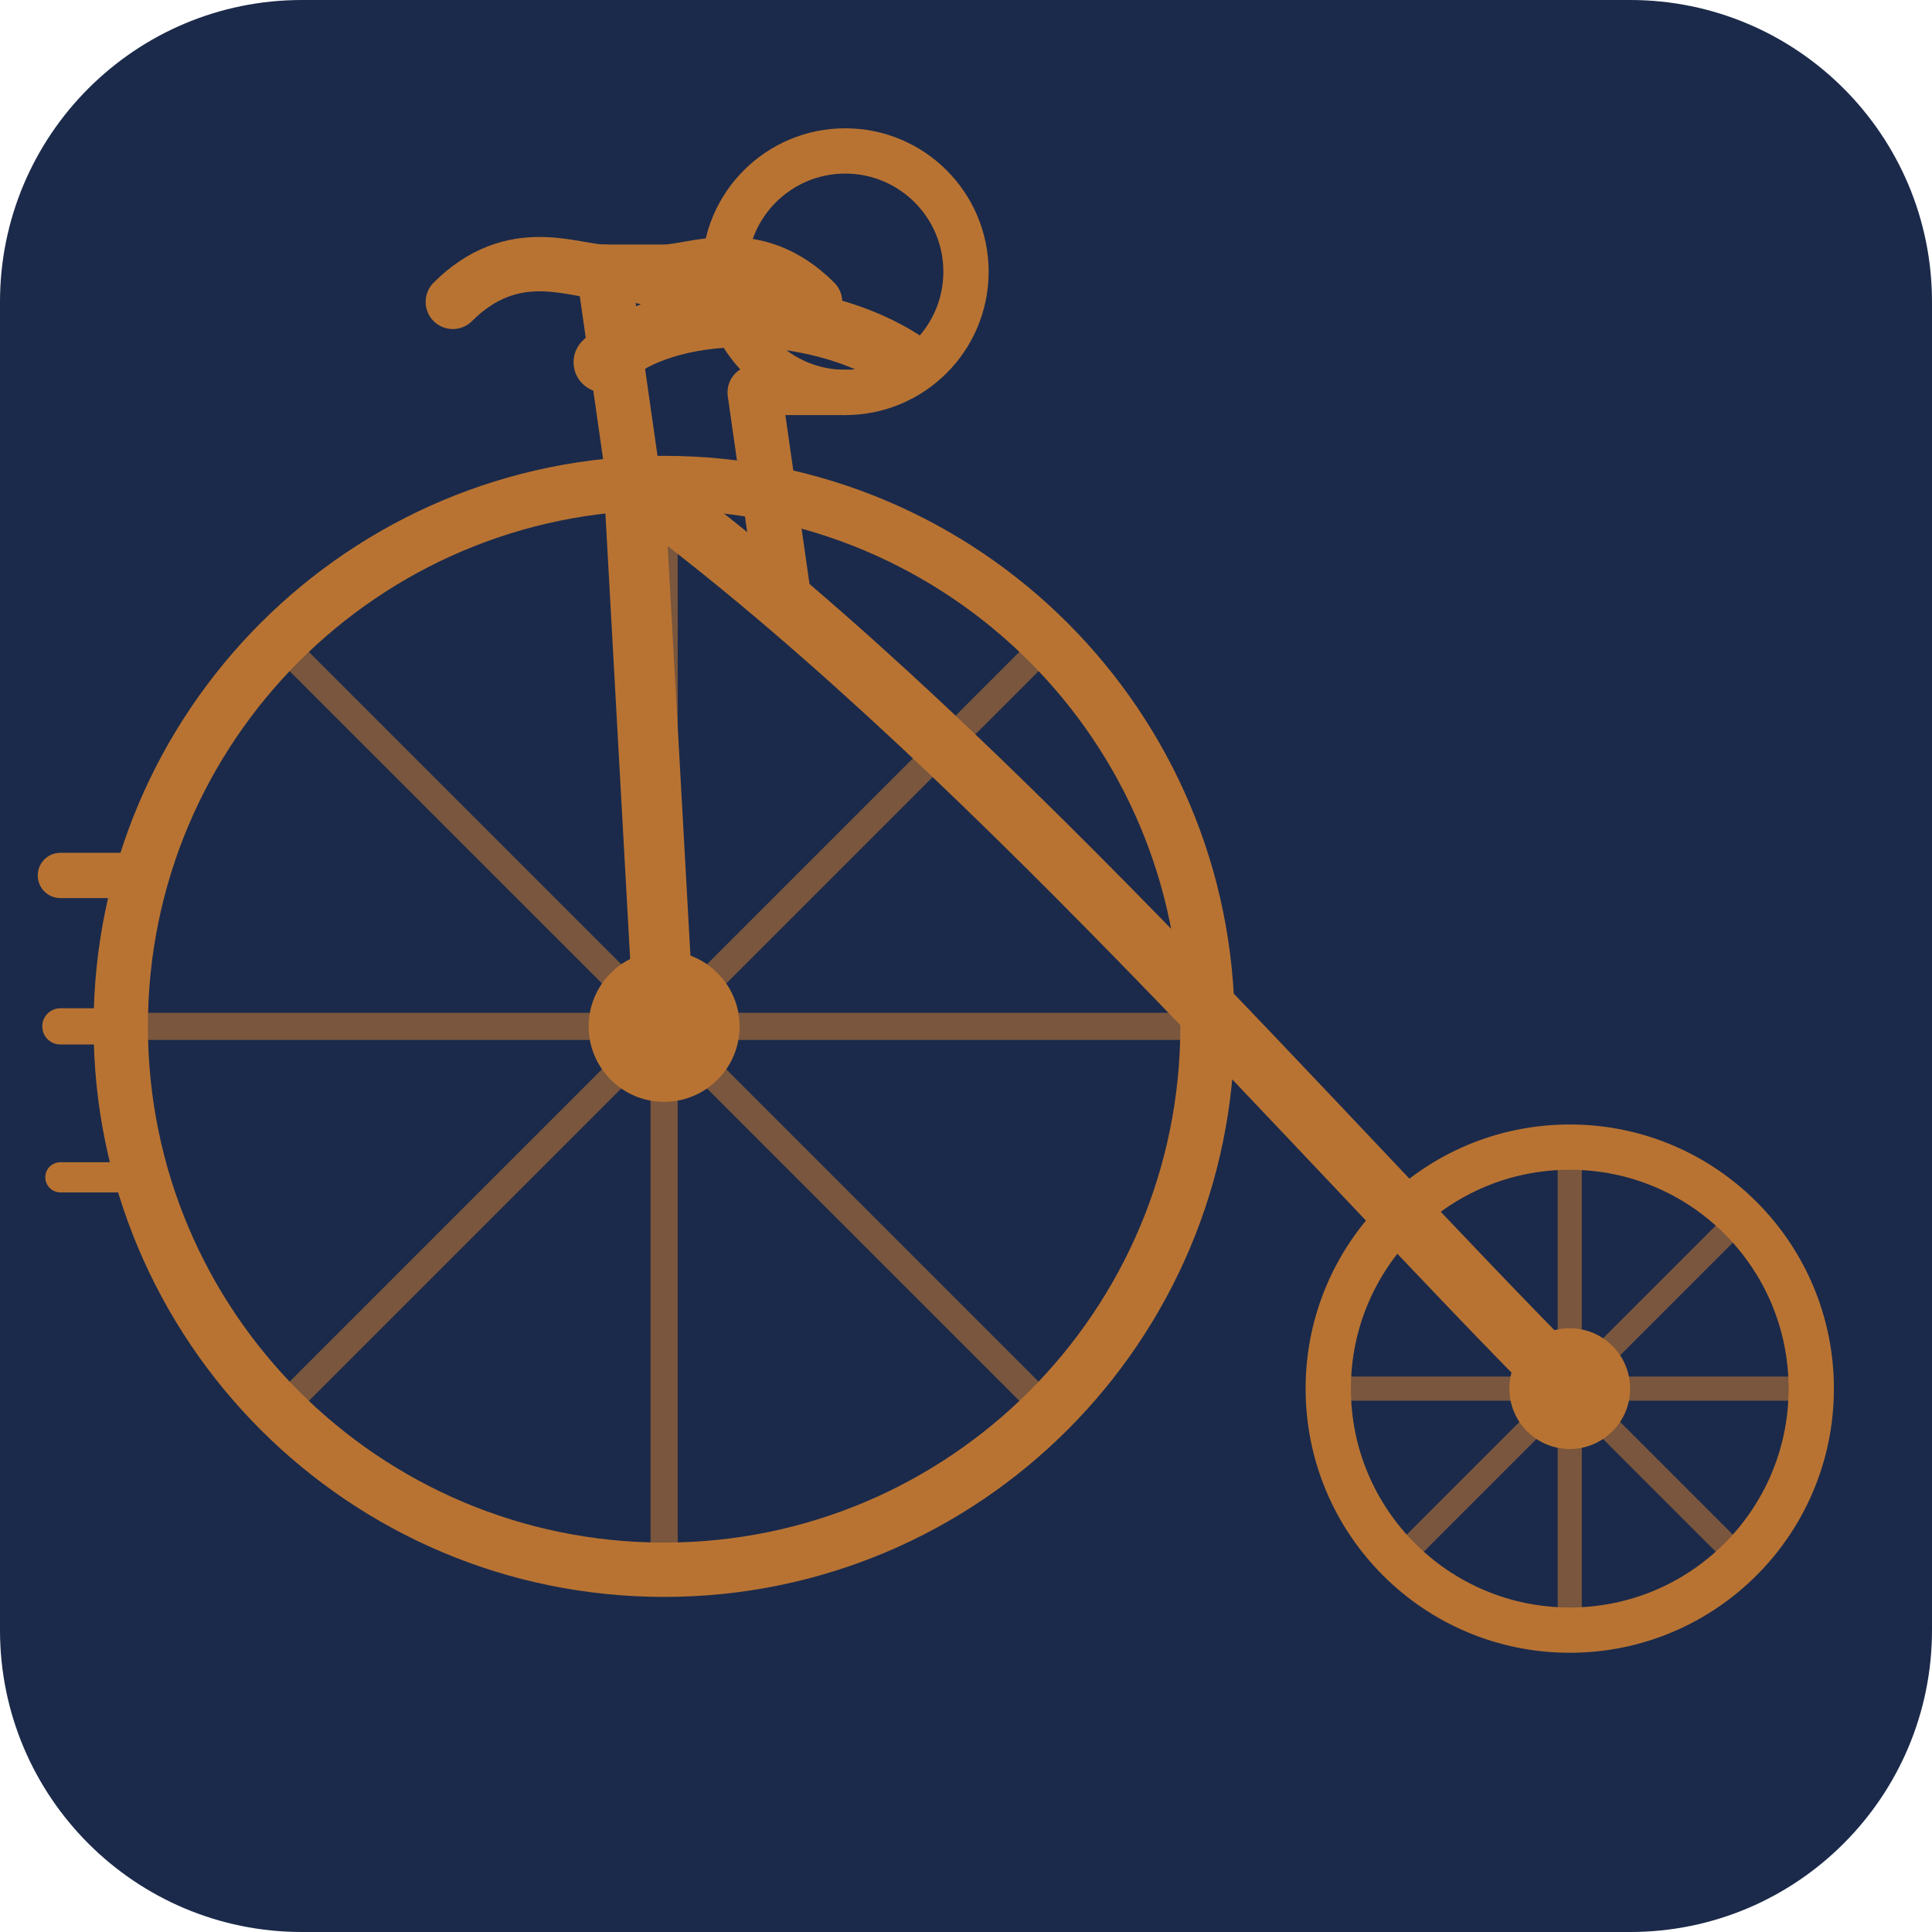
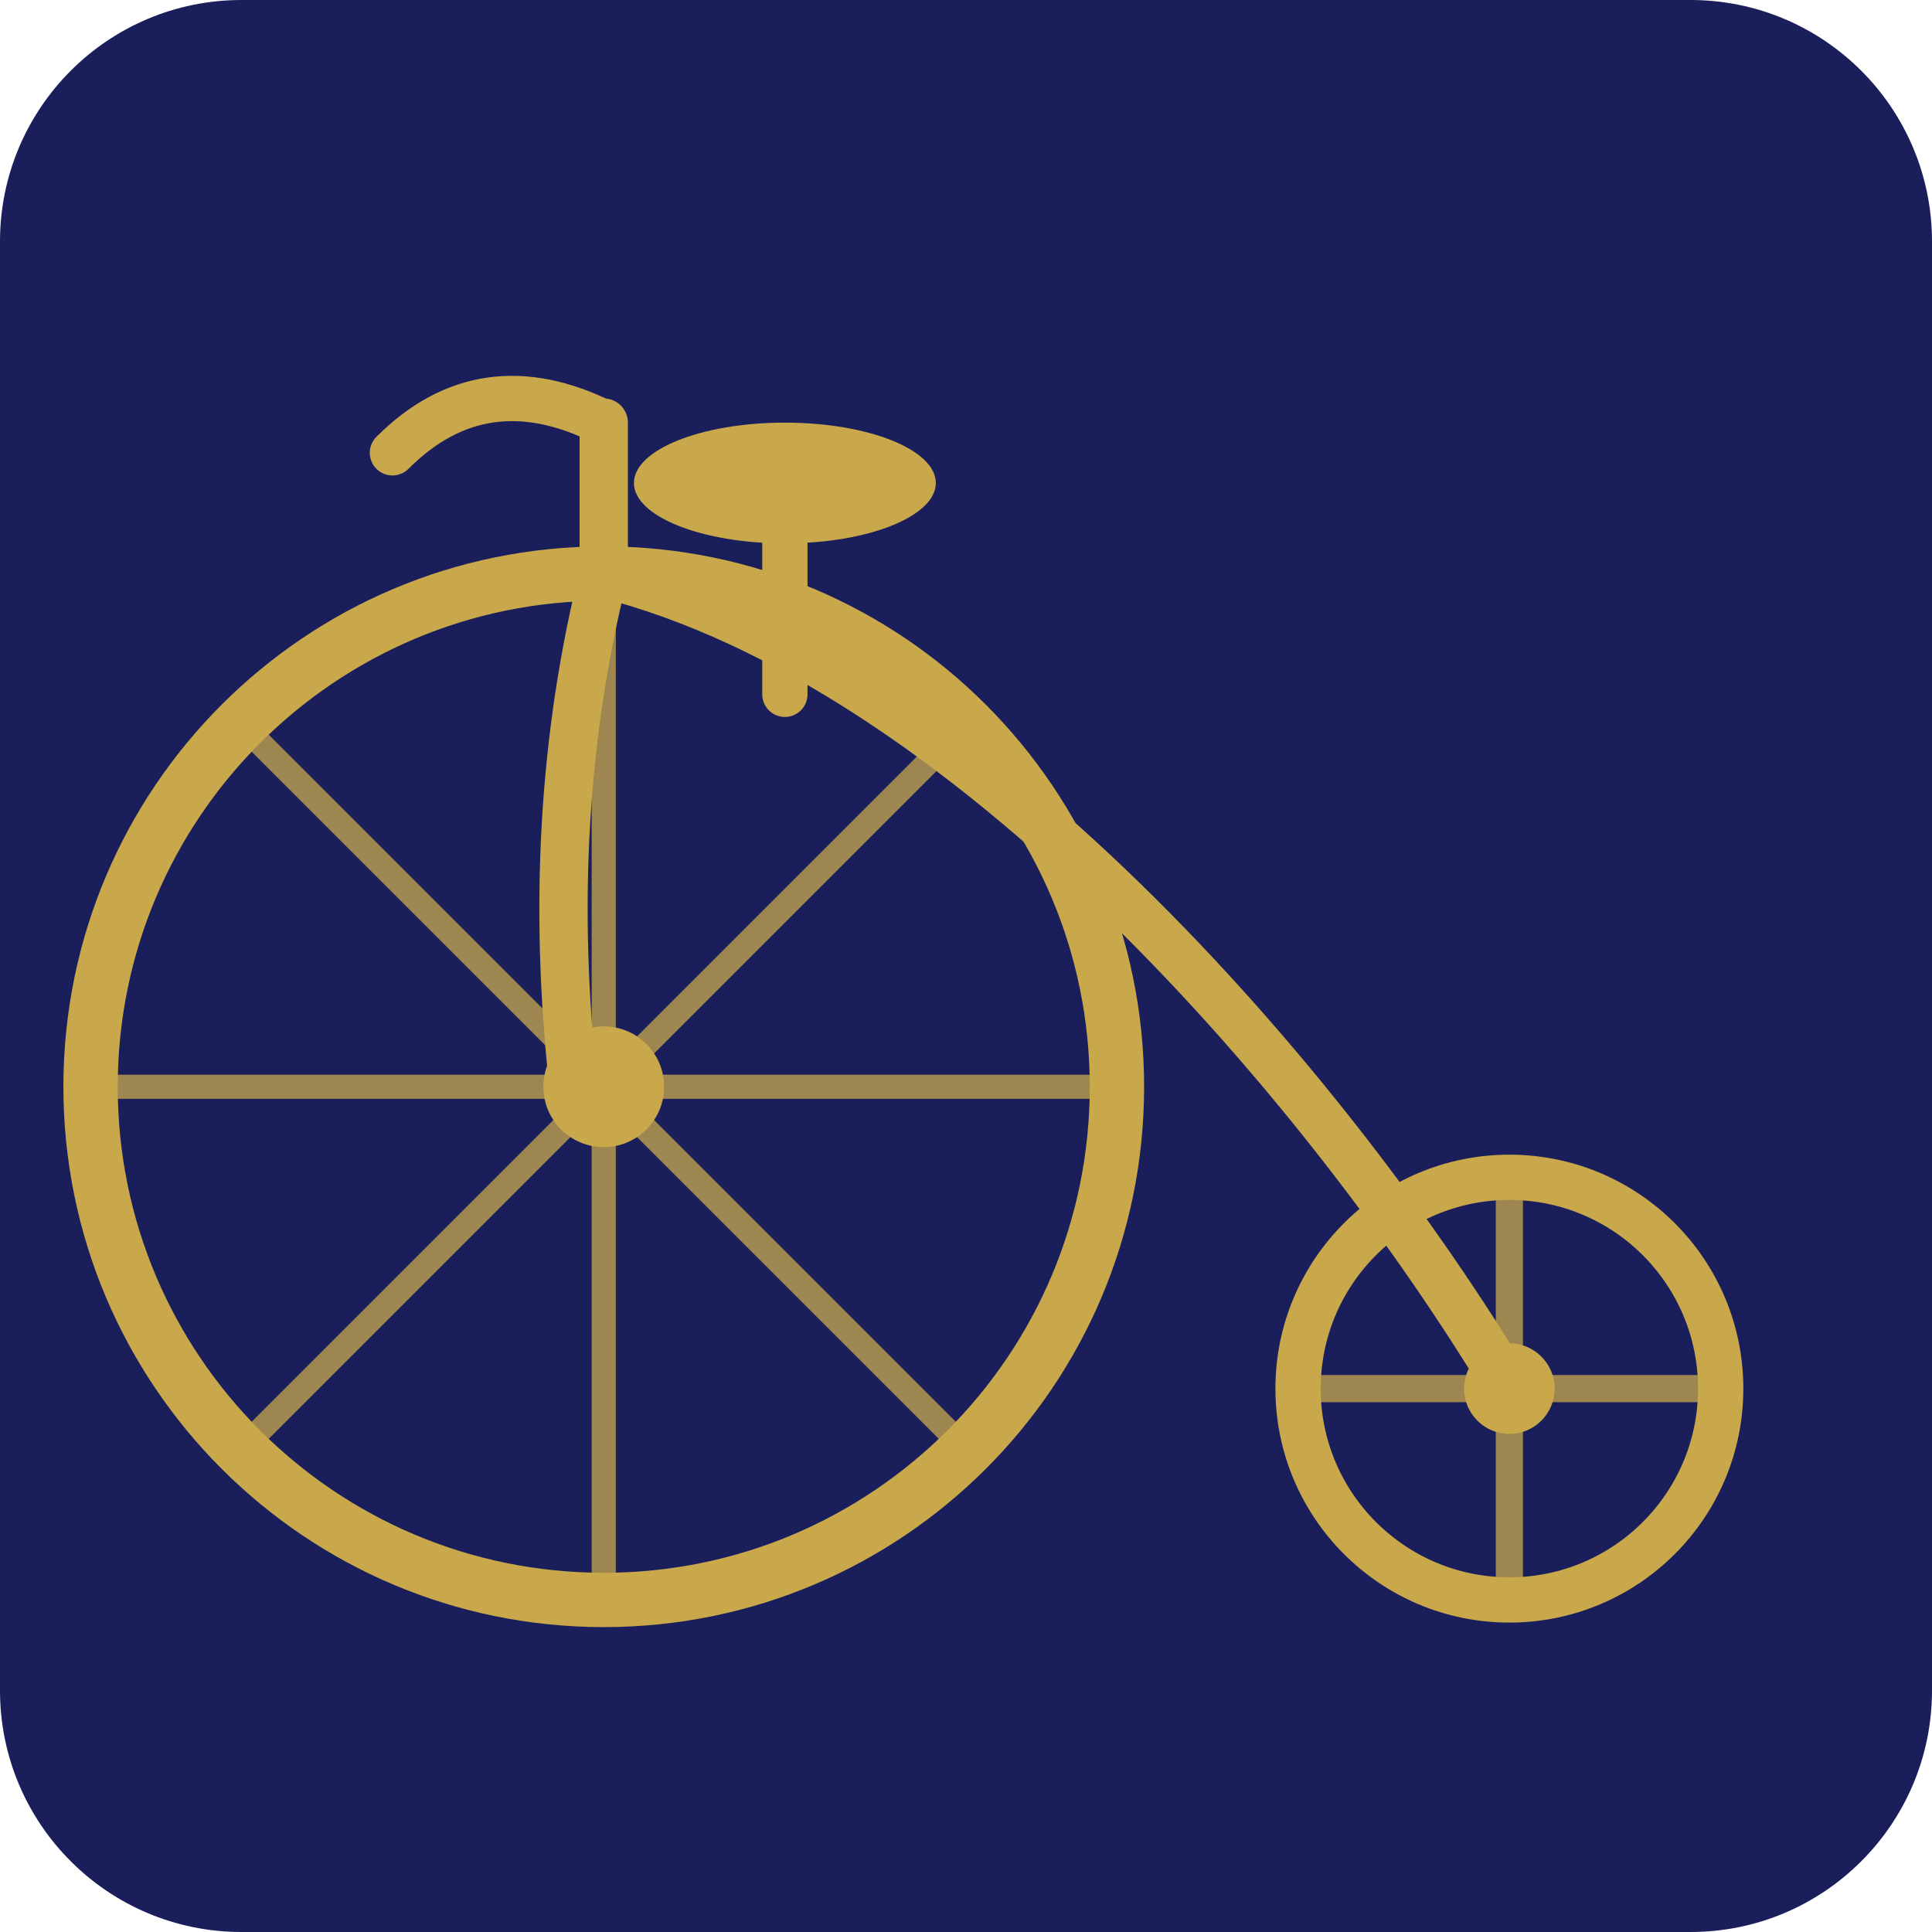
<svg xmlns="http://www.w3.org/2000/svg" viewBox="0 0 64 64" fill="none">
-   <rect width="64" height="64" rx="10" fill="#1B2A4A" />
-   <line x1="2" y1="29" x2="4" y2="29" stroke="#B87333" stroke-width="1.5" stroke-linecap="round" />
-   <line x1="2" y1="34" x2="4" y2="34" stroke="#B87333" stroke-width="1.2" stroke-linecap="round" />
-   <line x1="2" y1="39" x2="4" y2="39" stroke="#B87333" stroke-width="1" stroke-linecap="round" />
-   <circle cx="22" cy="34" r="18" stroke="#B87333" stroke-width="1.8" fill="none" />
-   <line x1="22" y1="16" x2="22" y2="52" stroke="#B87333" stroke-width="0.9" opacity="0.6" />
-   <line x1="4" y1="34" x2="40" y2="34" stroke="#B87333" stroke-width="0.9" opacity="0.6" />
-   <line x1="9" y1="21" x2="35" y2="47" stroke="#B87333" stroke-width="0.9" opacity="0.6" />
-   <line x1="35" y1="21" x2="9" y2="47" stroke="#B87333" stroke-width="0.9" opacity="0.6" />
-   <circle cx="22" cy="34" r="2.5" fill="#B87333" />
-   <circle cx="52" cy="46" r="8" stroke="#B87333" stroke-width="1.5" fill="none" />
-   <line x1="52" y1="38" x2="52" y2="54" stroke="#B87333" stroke-width="0.8" opacity="0.6" />
-   <line x1="44" y1="46" x2="60" y2="46" stroke="#B87333" stroke-width="0.8" opacity="0.6" />
-   <line x1="46" y1="40" x2="58" y2="52" stroke="#B87333" stroke-width="0.8" opacity="0.6" />
-   <line x1="58" y1="40" x2="46" y2="52" stroke="#B87333" stroke-width="0.8" opacity="0.6" />
-   <circle cx="52" cy="46" r="2" fill="#B87333" />
-   <line x1="21" y1="16" x2="22" y2="34" stroke="#B87333" stroke-width="2" stroke-linecap="round" />
-   <path d="M 21,16 C 32,24 44,38 52,46" stroke="#B87333" stroke-width="2" fill="none" stroke-linecap="round" />
-   <line x1="26" y1="20" x2="25" y2="13" stroke="#B87333" stroke-width="1.8" stroke-linecap="round" />
-   <path d="M 20,12 C 22,10 27,10 30,12" stroke="#B87333" stroke-width="2" fill="none" stroke-linecap="round" />
-   <line x1="21" y1="16" x2="20" y2="9" stroke="#B87333" stroke-width="1.8" stroke-linecap="round" />
-   <path d="M 15,10 C 17,8 19,9 20,9 L 22,9 C 23,9 25,8 27,10" stroke="#B87333" stroke-width="1.8" fill="none" stroke-linecap="round" />
-   <circle cx="28" cy="9" r="4" stroke="#B87333" stroke-width="1.5" fill="none" />
-   <line x1="28" y1="13" x2="26" y2="13" stroke="#B87333" stroke-width="1.5" stroke-linecap="round" />
-   <line x1="28" y1="11" x2="20" y2="9" stroke="#B87333" stroke-width="1.5" stroke-linecap="round" />
+   <rect width="64" height="64" rx="8" fill="#1A1F5C" />
+   <g stroke="#C8A84B" stroke-width="0.8" opacity="0.75">
+     <line x1="20" y1="36" x2="37" y2="36" />
+     <line x1="20" y1="36" x2="32" y2="48" />
+     <line x1="20" y1="36" x2="20" y2="53" />
+     <line x1="20" y1="36" x2="8" y2="48" />
+     <line x1="20" y1="36" x2="3" y2="36" />
+     <line x1="20" y1="36" x2="8" y2="24" />
+     <line x1="20" y1="36" x2="20" y2="19" />
+     <line x1="20" y1="36" x2="32" y2="24" />
+   </g>
+   <g stroke="#C8A84B" stroke-width="0.9" opacity="0.75">
+     <line x1="50" y1="46" x2="57" y2="46" />
+     <line x1="50" y1="46" x2="50" y2="53" />
+     <line x1="50" y1="46" x2="43" y2="46" />
+     <line x1="50" y1="46" x2="50" y2="39" />
+   </g>
+   <circle cx="20" cy="36" r="17" stroke="#C8A84B" stroke-width="1.8" fill="none" />
+   <circle cx="20" cy="36" r="2" fill="#C8A84B" />
+   <circle cx="50" cy="46" r="7" stroke="#C8A84B" stroke-width="1.5" fill="none" />
+   <circle cx="50" cy="46" r="1.5" fill="#C8A84B" />
+   <path d="M 20,19 Q 18,27 19,36" stroke="#C8A84B" stroke-width="1.6" stroke-linecap="round" />
+   <line x1="20" y1="19" x2="20" y2="14" stroke="#C8A84B" stroke-width="1.6" stroke-linecap="round" />
+   <path d="M 20,14 Q 16,12 13,15" fill="none" stroke="#C8A84B" stroke-width="1.5" stroke-linecap="round" />
+   <path d="M 20,19 C 32,22 44,36 50,46" fill="none" stroke="#C8A84B" stroke-width="1.6" stroke-linecap="round" />
+   <line x1="26" y1="23" x2="26" y2="17" stroke="#C8A84B" stroke-width="1.5" stroke-linecap="round" />
+   <ellipse cx="26" cy="16" rx="5" ry="2" fill="#C8A84B" />
</svg>
